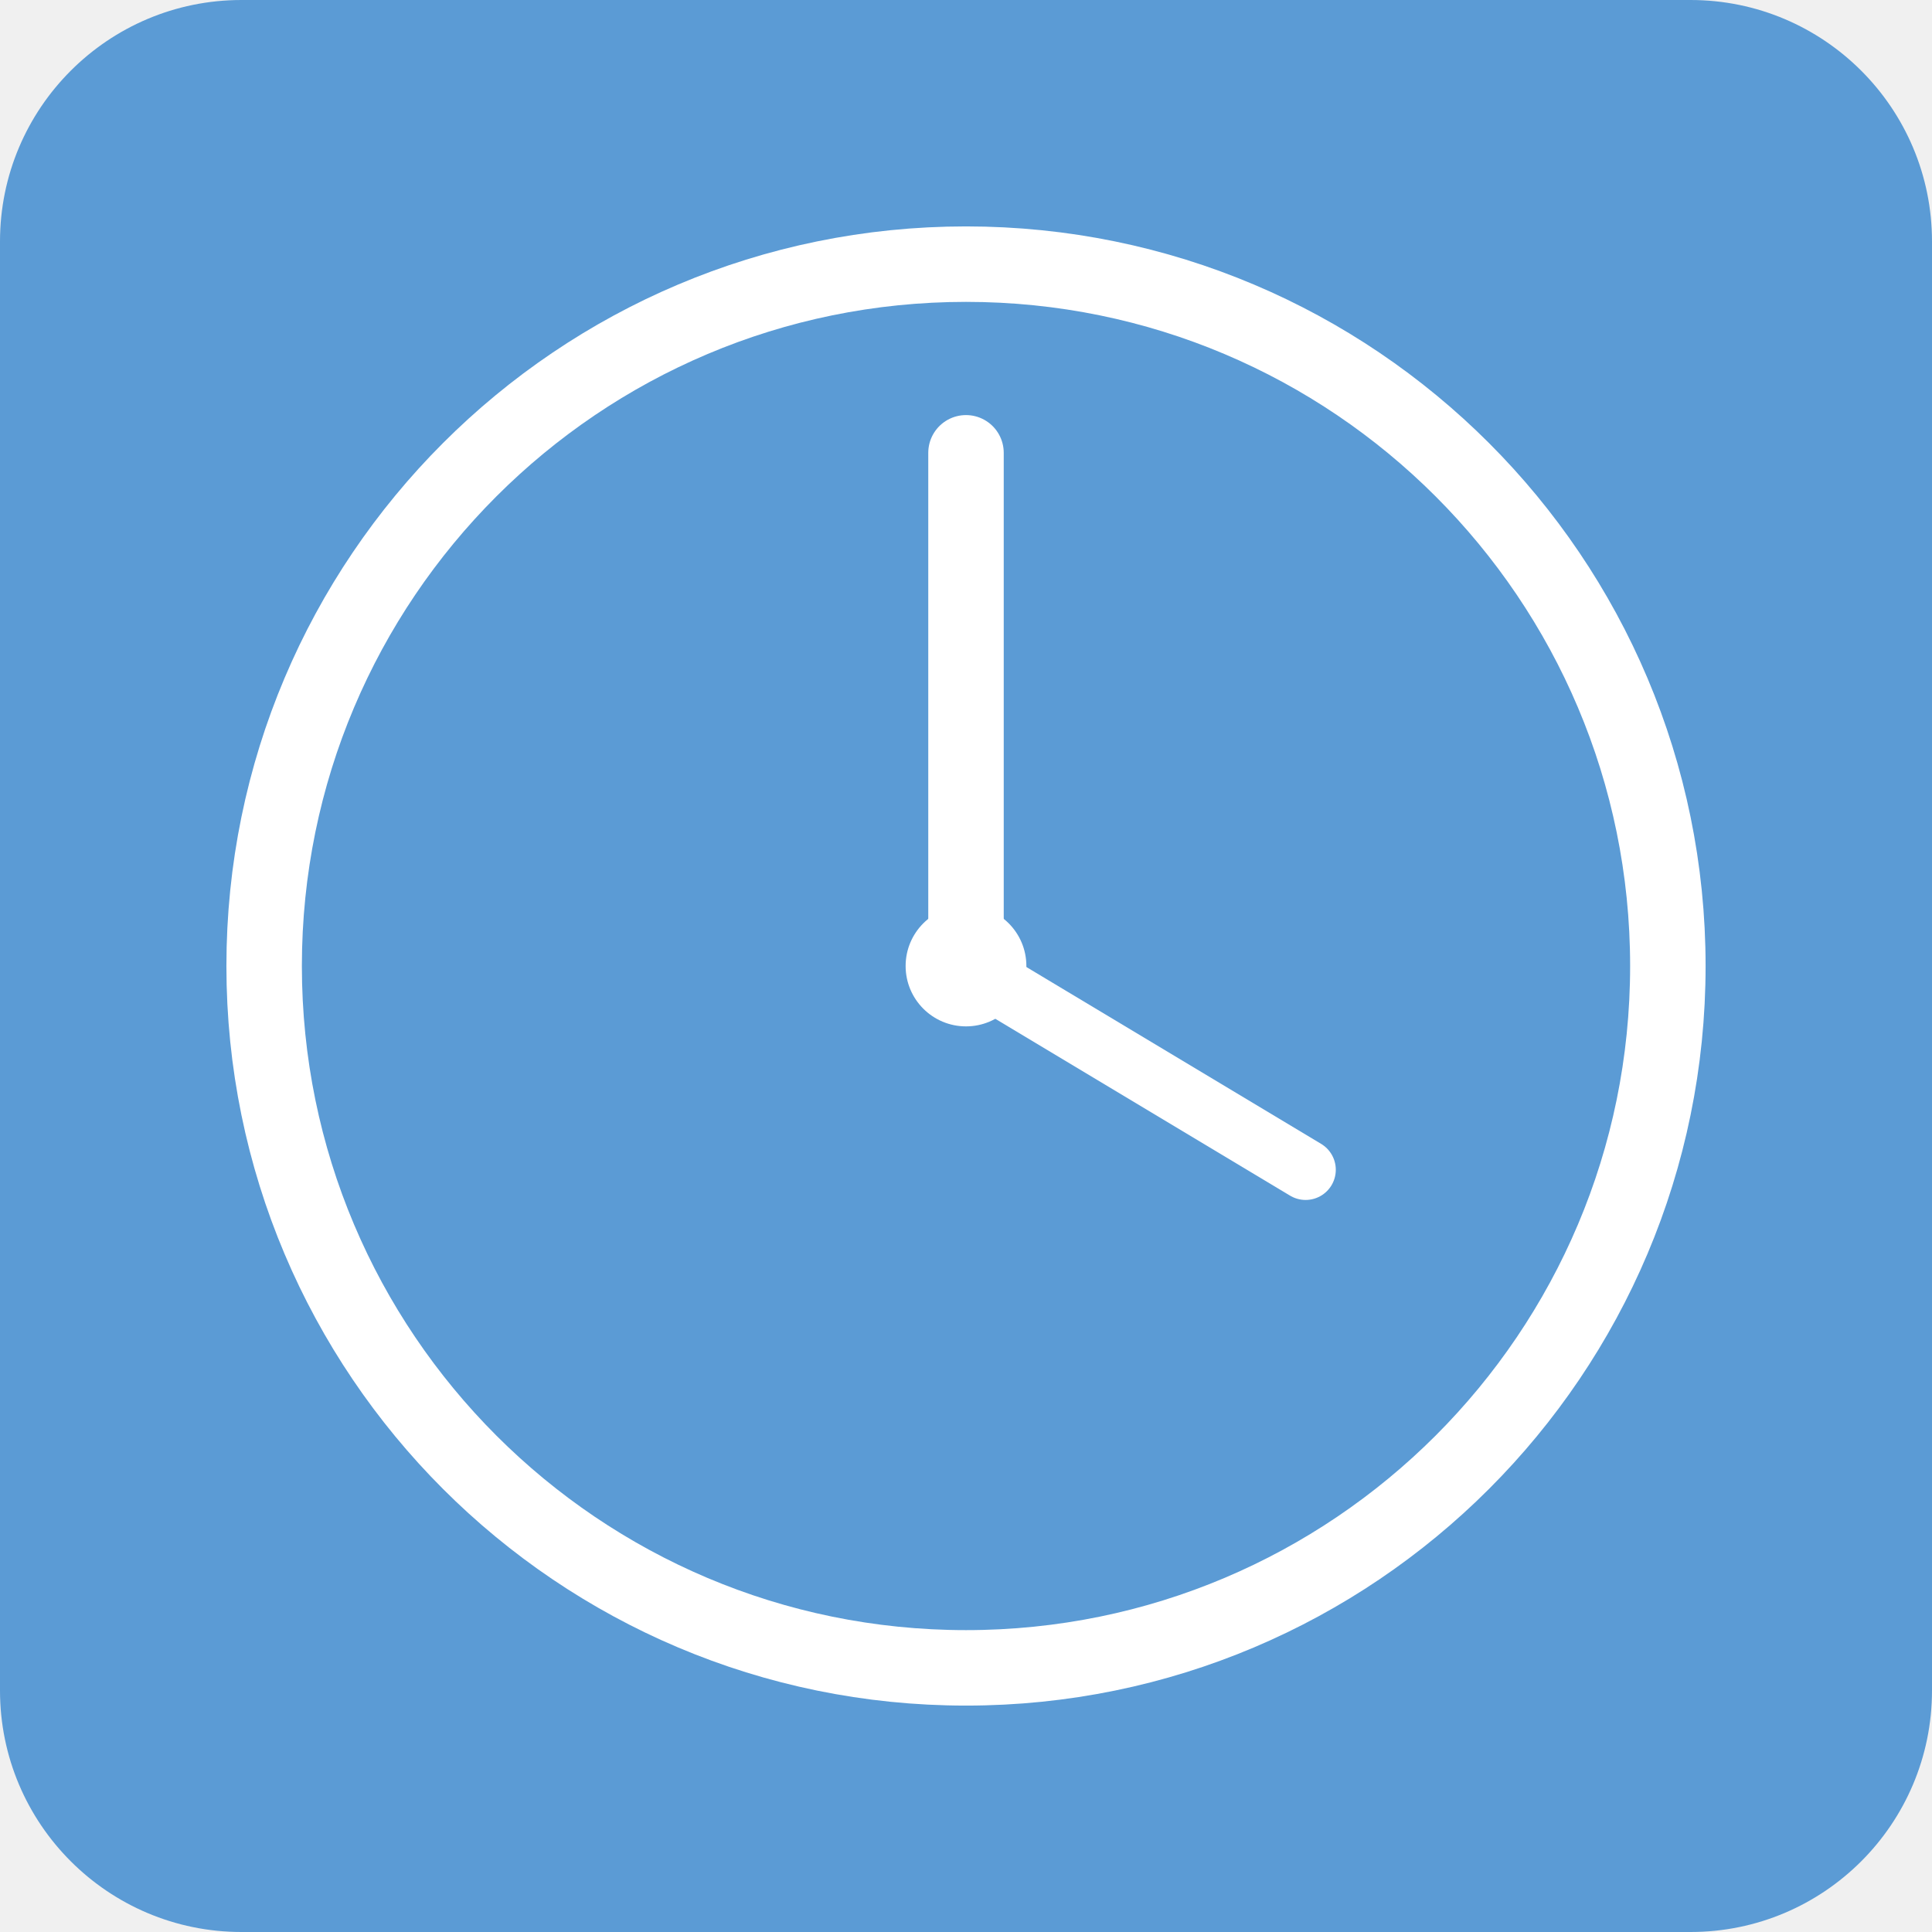
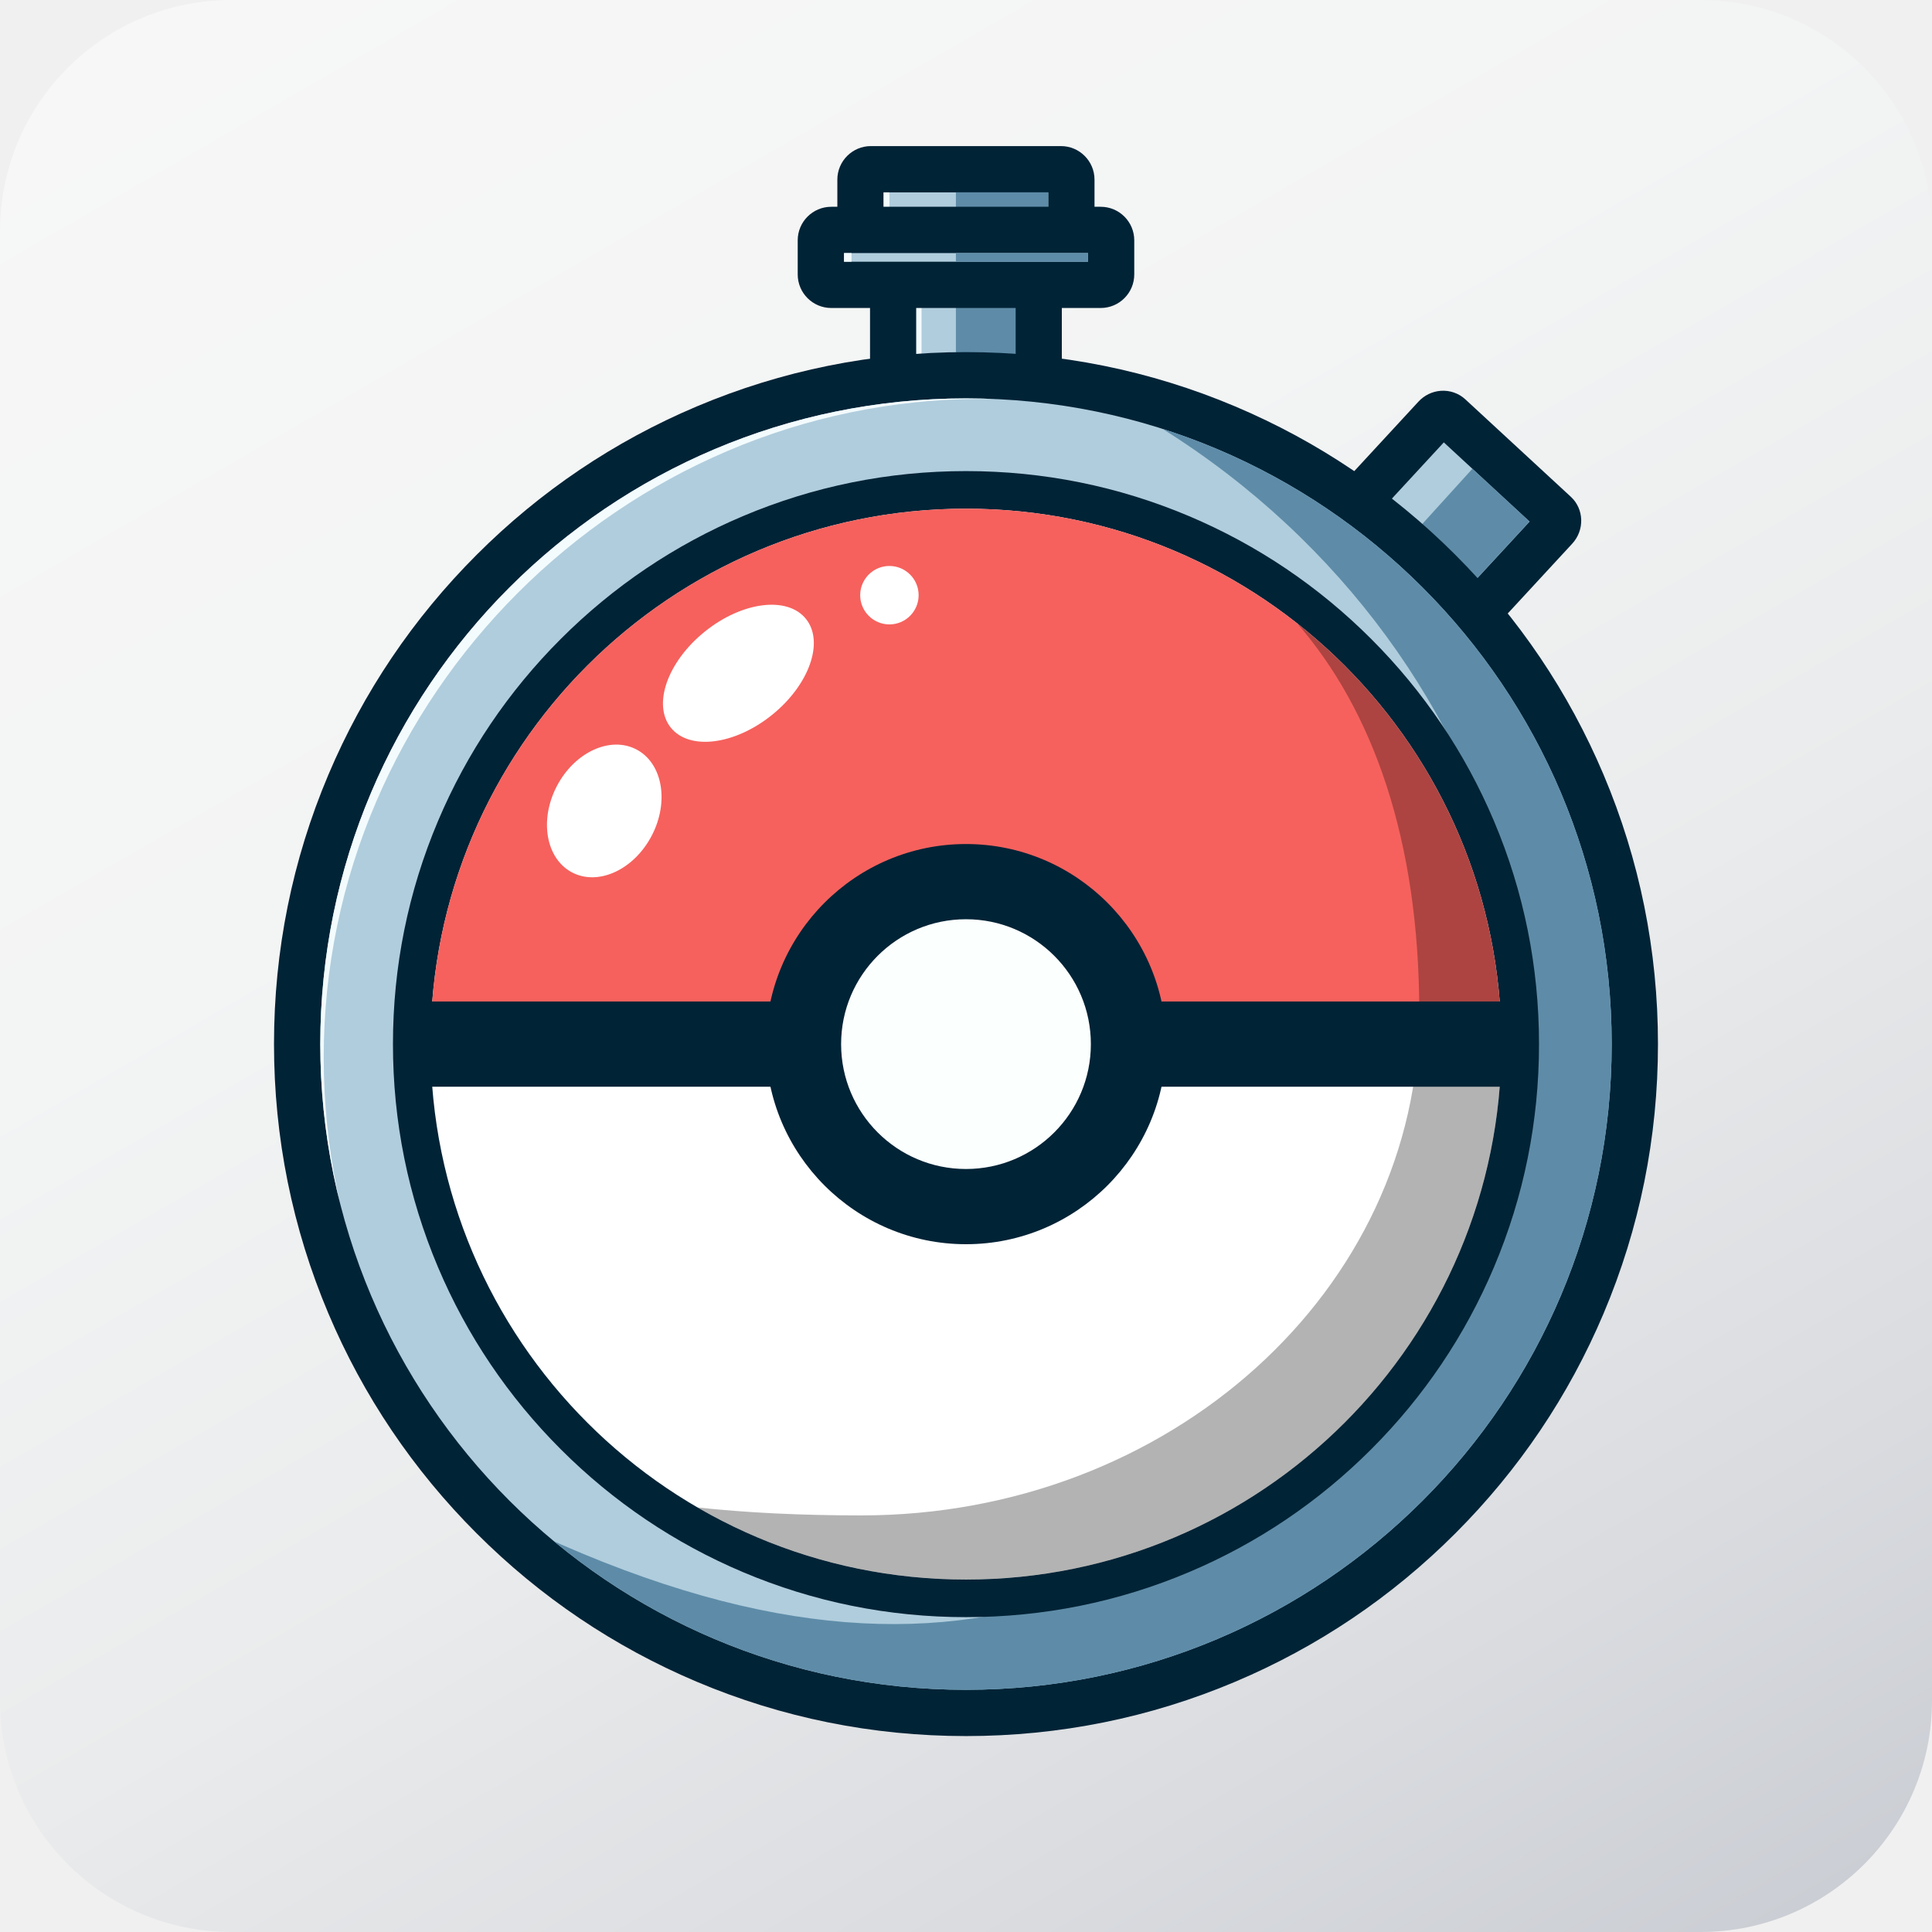
- <svg xmlns="http://www.w3.org/2000/svg" viewBox="0 0 512 512" width="512" height="512">
-   <rect width="512" height="512" rx="64" fill="#5b9bd5" />
-   <circle cx="256" cy="256" r="186" fill="none" stroke="white" stroke-width="20" />
-   <line x1="256" y1="120" x2="256" y2="256" stroke="white" stroke-width="20" stroke-linecap="round" />
-   <line x1="256" y1="256" x2="346" y2="310" stroke="white" stroke-width="16" stroke-linecap="round" />
-   <circle cx="256" cy="256" r="16" fill="white" />
+ <svg xmlns="http://www.w3.org/2000/svg" viewBox="0 0 667.87 667.87">
+   <defs>
+     <style>
+             .cls-1{clip-path:url(#clippath);}.cls-2{fill:none;}.cls-2,.cls-3,.cls-4,.cls-5,.cls-6,.cls-7,.cls-8,.cls-9,.cls-10,.cls-11{stroke-width:0px;}.cls-3{fill:url(#linear-gradient);}.cls-12{clip-path:url(#clippath-1);}.cls-13{clip-path:url(#clippath-4);}.cls-14{clip-path:url(#clippath-3);}.cls-15{clip-path:url(#clippath-2);}.cls-16{opacity:.3;}.cls-5{fill:#f3fbfd;}.cls-6{fill:#5e8ca8;}.cls-7{fill:#b0cddd;}.cls-8{fill:#fff;}.cls-9{fill:#fbfffe;}.cls-10{fill:#f6615d;}.cls-11{fill:#012336;}
+         </style>
+     <linearGradient id="linear-gradient" x1="120.49" y1="-35.77" x2="547.38" y2="703.64" gradientUnits="userSpaceOnUse">
+       <stop offset="0" stop-color="#f7f7f7" />
+       <stop offset=".35" stop-color="#f3f4f4" />
+       <stop offset=".61" stop-color="#eaebec" />
+       <stop offset=".85" stop-color="#d9dbdf" />
+       <stop offset="1" stop-color="#cbced4" />
+     </linearGradient>
+     <clipPath id="clippath">
+       <polygon class="cls-2" points="362.36 66.5 305.46 66.5 305.46 82.17 316.76 82.17 316.76 168.11 351.06 168.11 351.06 82.17 362.36 82.17 362.36 66.5" />
+     </clipPath>
+     <clipPath id="clippath-1">
+       <rect class="cls-2" x="291.77" y="87.48" width="84.34" height="2.99" />
+     </clipPath>
+     <clipPath id="clippath-2">
+       <rect class="cls-2" x="448.6" y="175.03" width="77.85" height="40.36" transform="translate(13.34 420.92) rotate(-47.28)" />
+     </clipPath>
+     <clipPath id="clippath-3">
+       <circle class="cls-2" cx="333.93" cy="360.93" r="223.21" />
+     </clipPath>
+     <clipPath id="clippath-4">
+       <circle class="cls-2" cx="333.93" cy="360.93" r="185.09" />
+     </clipPath>
+   </defs>
+   <g id="bg">
+     <rect class="cls-3" width="667.87" height="667.87" rx="79.99" ry="79.99" />
+   </g>
+   <g id="expanded">
+     <path class="cls-7" d="M366.76,58.5h-65.7c-1.99,0-3.6,1.61-3.6,3.6v28.06h11.3v85.95h50.3v-85.95h11.3v-28.06c0-1.99-1.61-3.6-3.6-3.6Z" />
+     <path class="cls-11" d="M367.06,184.11h-66.3v-85.95h-11.3v-36.06c0-6.4,5.2-11.6,11.6-11.6h65.7c6.4,0,11.6,5.2,11.6,11.6v36.06h-11.3v85.95ZM316.76,168.11h34.3v-85.95h11.3v-15.66h-56.9v15.66h11.3v85.95Z" />
+     <path class="cls-7" d="M496.21,144.27l-61.23,66.3,41.41,38.24,61.23-66.3c1.35-1.46,1.34-3.66-.02-4.92l-36.48-33.69c-1.36-1.26-3.56-1.09-4.91.37Z" />
+     <path class="cls-11" d="M476.39,256.81c-2.01,0-3.95-.76-5.43-2.12l-41.41-38.24c-3.25-3-3.45-8.06-.45-11.3l61.23-66.3c2.03-2.2,4.77-3.53,7.72-3.75,3.12-.23,6.21.83,8.49,2.94l36.48,33.69c4.6,4.25,4.81,11.52.47,16.22l-61.23,66.3c-1.44,1.56-3.44,2.48-5.56,2.57-.11,0-.21,0-.32,0ZM446.29,210.12l29.65,27.38,52.82-57.19-29.65-27.38-52.82,57.19ZM502.09,149.69h0s0,0,0,0ZM496.21,144.27h0,0Z" />
+     <g class="cls-1">
+       <rect class="cls-6" x="330.44" y="46.99" width="69.83" height="99.67" />
+       <rect class="cls-5" x="267.77" y="45.79" width="39.69" height="36.38" />
+       <rect class="cls-5" x="277.72" y="95.93" width="40.84" height="51.33" />
+     </g>
+     <rect class="cls-7" x="283.77" y="79.48" width="100.34" height="18.99" rx="3.6" ry="3.6" />
+     <path class="cls-11" d="M380.5,106.47h-93.14c-6.4,0-11.6-5.2-11.6-11.6v-11.79c0-6.4,5.2-11.6,11.6-11.6h93.14c6.4,0,11.6,5.2,11.6,11.6v11.79c0,6.4-5.2,11.6-11.6,11.6ZM291.77,90.47h84.34v-2.99h-84.34v2.99Z" />
+     <g class="cls-12">
+       <rect class="cls-6" x="330.44" y="46.99" width="69.83" height="99.67" />
+       <rect class="cls-5" x="261.19" y="66.5" width="33.16" height="50.8" />
+     </g>
+     <g class="cls-15">
+       <polygon class="cls-6" points="475.94 237.5 528.76 180.31 511.64 159.13 458.82 217.32 475.94 237.5" />
+     </g>
+     <path class="cls-7" d="M333.93,592.15c-61.76,0-119.82-24.05-163.49-67.72-43.67-43.67-67.72-101.73-67.72-163.49s24.05-119.82,67.72-163.49,101.73-67.72,163.49-67.72,119.82,24.05,163.49,67.72c43.67,43.67,67.72,101.73,67.72,163.49s-24.05,119.82-67.72,163.49c-43.67,43.67-101.73,67.72-163.49,67.72Z" />
+     <path class="cls-11" d="M333.93,137.72c123.28,0,223.21,99.93,223.21,223.21s-99.93,223.21-223.21,223.21-223.21-99.93-223.21-223.21,99.93-223.21,223.21-223.21M333.93,121.72c-32.29,0-63.62,6.33-93.12,18.8-28.49,12.05-54.07,29.29-76.03,51.26-21.96,21.96-39.21,47.54-51.26,76.03-12.48,29.5-18.8,60.83-18.8,93.12s6.33,63.62,18.8,93.12c12.05,28.49,29.29,54.07,51.26,76.03,21.96,21.96,47.54,39.21,76.03,51.26,29.5,12.48,60.83,18.8,93.12,18.8s63.62-6.33,93.12-18.8c28.49-12.05,54.07-29.29,76.03-51.26,21.96-21.96,39.21-47.54,51.26-76.03,12.48-29.5,18.8-60.83,18.8-93.12s-6.33-63.62-18.8-93.12c-12.05-28.49-29.29-54.07-51.26-76.03-21.96-21.96-47.54-39.21-76.03-51.26-29.5-12.48-60.83-18.8-93.12-18.8h0Z" />
+     <g class="cls-14">
+       <path class="cls-6" d="M370.36,131.14c-33.69-33.69,253.13-64.46,253.13-64.46l-25.06,523.13-258.44,78.48s-200.37-155.59-183.83-152.79c168.91,90.12,251.87,35.21,344.98-57.89,65.06-102.66,8.36-261.68-130.78-326.47Z" />
+       <path class="cls-5" d="M340.53,120.05c-137.23,0-248.48,111.25-248.48,248.48s111.25,248.48,248.48,248.48,248.48-111.25,248.48-248.48-111.25-248.48-248.48-248.48ZM337.52,591.14c-124.61,0-225.62-101.01-225.62-225.62s103.01-227.62,227.62-227.62,223.62,103.01,223.62,227.62-101.01,225.62-225.62,225.62Z" />
+     </g>
+     <circle class="cls-8" cx="333.93" cy="360.93" r="191.59" />
+     <path class="cls-11" d="M333.93,175.85c102.22,0,185.09,82.87,185.09,185.09s-82.87,185.09-185.09,185.09-185.09-82.87-185.09-185.09,82.87-185.09,185.09-185.09M333.93,162.85c-26.74,0-52.68,5.24-77.11,15.57-23.59,9.98-44.77,24.26-62.96,42.45s-32.47,39.37-42.45,62.96c-10.33,24.43-15.57,50.37-15.57,77.11s5.24,52.68,15.57,77.11c9.98,23.59,24.26,44.77,42.45,62.96,18.19,18.19,39.37,32.47,62.96,42.45,24.43,10.33,50.37,15.57,77.11,15.57s52.68-5.24,77.11-15.57c23.59-9.98,44.77-24.26,62.96-42.45s32.47-39.37,42.45-62.96c10.33-24.43,15.57-50.37,15.57-77.11s-5.24-52.68-15.57-77.11c-9.98-23.59-24.26-44.77-42.45-62.96-18.19-18.19-39.37-32.47-62.96-42.45-24.43-10.33-50.37-15.57-77.11-15.57h0Z" />
+     <path class="cls-10" d="M333.93,175.85c-102.22,0-185.09,82.87-185.09,185.09h370.18c0-102.22-82.87-185.09-185.09-185.09Z" />
+     <g class="cls-16">
+       <g class="cls-13">
+         <path class="cls-4" d="M448.31,215.38c26.21,30.05,42.31,74.91,42.31,134.47,0,96.1-86.36,174.01-192.89,174.01-21.1,0-39.88-.94-56.61-2.75,27.29,15.85,58.99,24.93,92.82,24.93,102.23,0,185.11-82.88,185.11-185.11,0-59.06-27.66-111.66-70.73-145.55Z" />
+       </g>
+     </g>
+     <rect class="cls-11" x="146.15" y="346.2" width="375.56" height="29.47" />
+     <circle class="cls-9" cx="333.93" cy="360.93" r="56.17" />
+     <path class="cls-11" d="M333.93,317.77c23.84,0,43.17,19.33,43.17,43.17s-19.33,43.17-43.17,43.17-43.17-19.33-43.17-43.17,19.33-43.17,43.17-43.17M333.93,291.77c-38.14,0-69.17,31.03-69.17,69.17s31.03,69.17,69.17,69.17,69.17-31.03,69.17-69.17-31.03-69.17-69.17-69.17h0Z" />
+     <ellipse class="cls-8" cx="208.89" cy="280.35" rx="23.99" ry="18.5" transform="translate(-136.29 335.87) rotate(-62.45)" />
+     <ellipse class="cls-8" cx="255.25" cy="232.73" rx="29.98" ry="18.5" transform="translate(-89.52 211.61) rotate(-38.85)" />
+     <circle class="cls-8" cx="307.46" cy="205.75" r="10.1" />
+   </g>
</svg>
